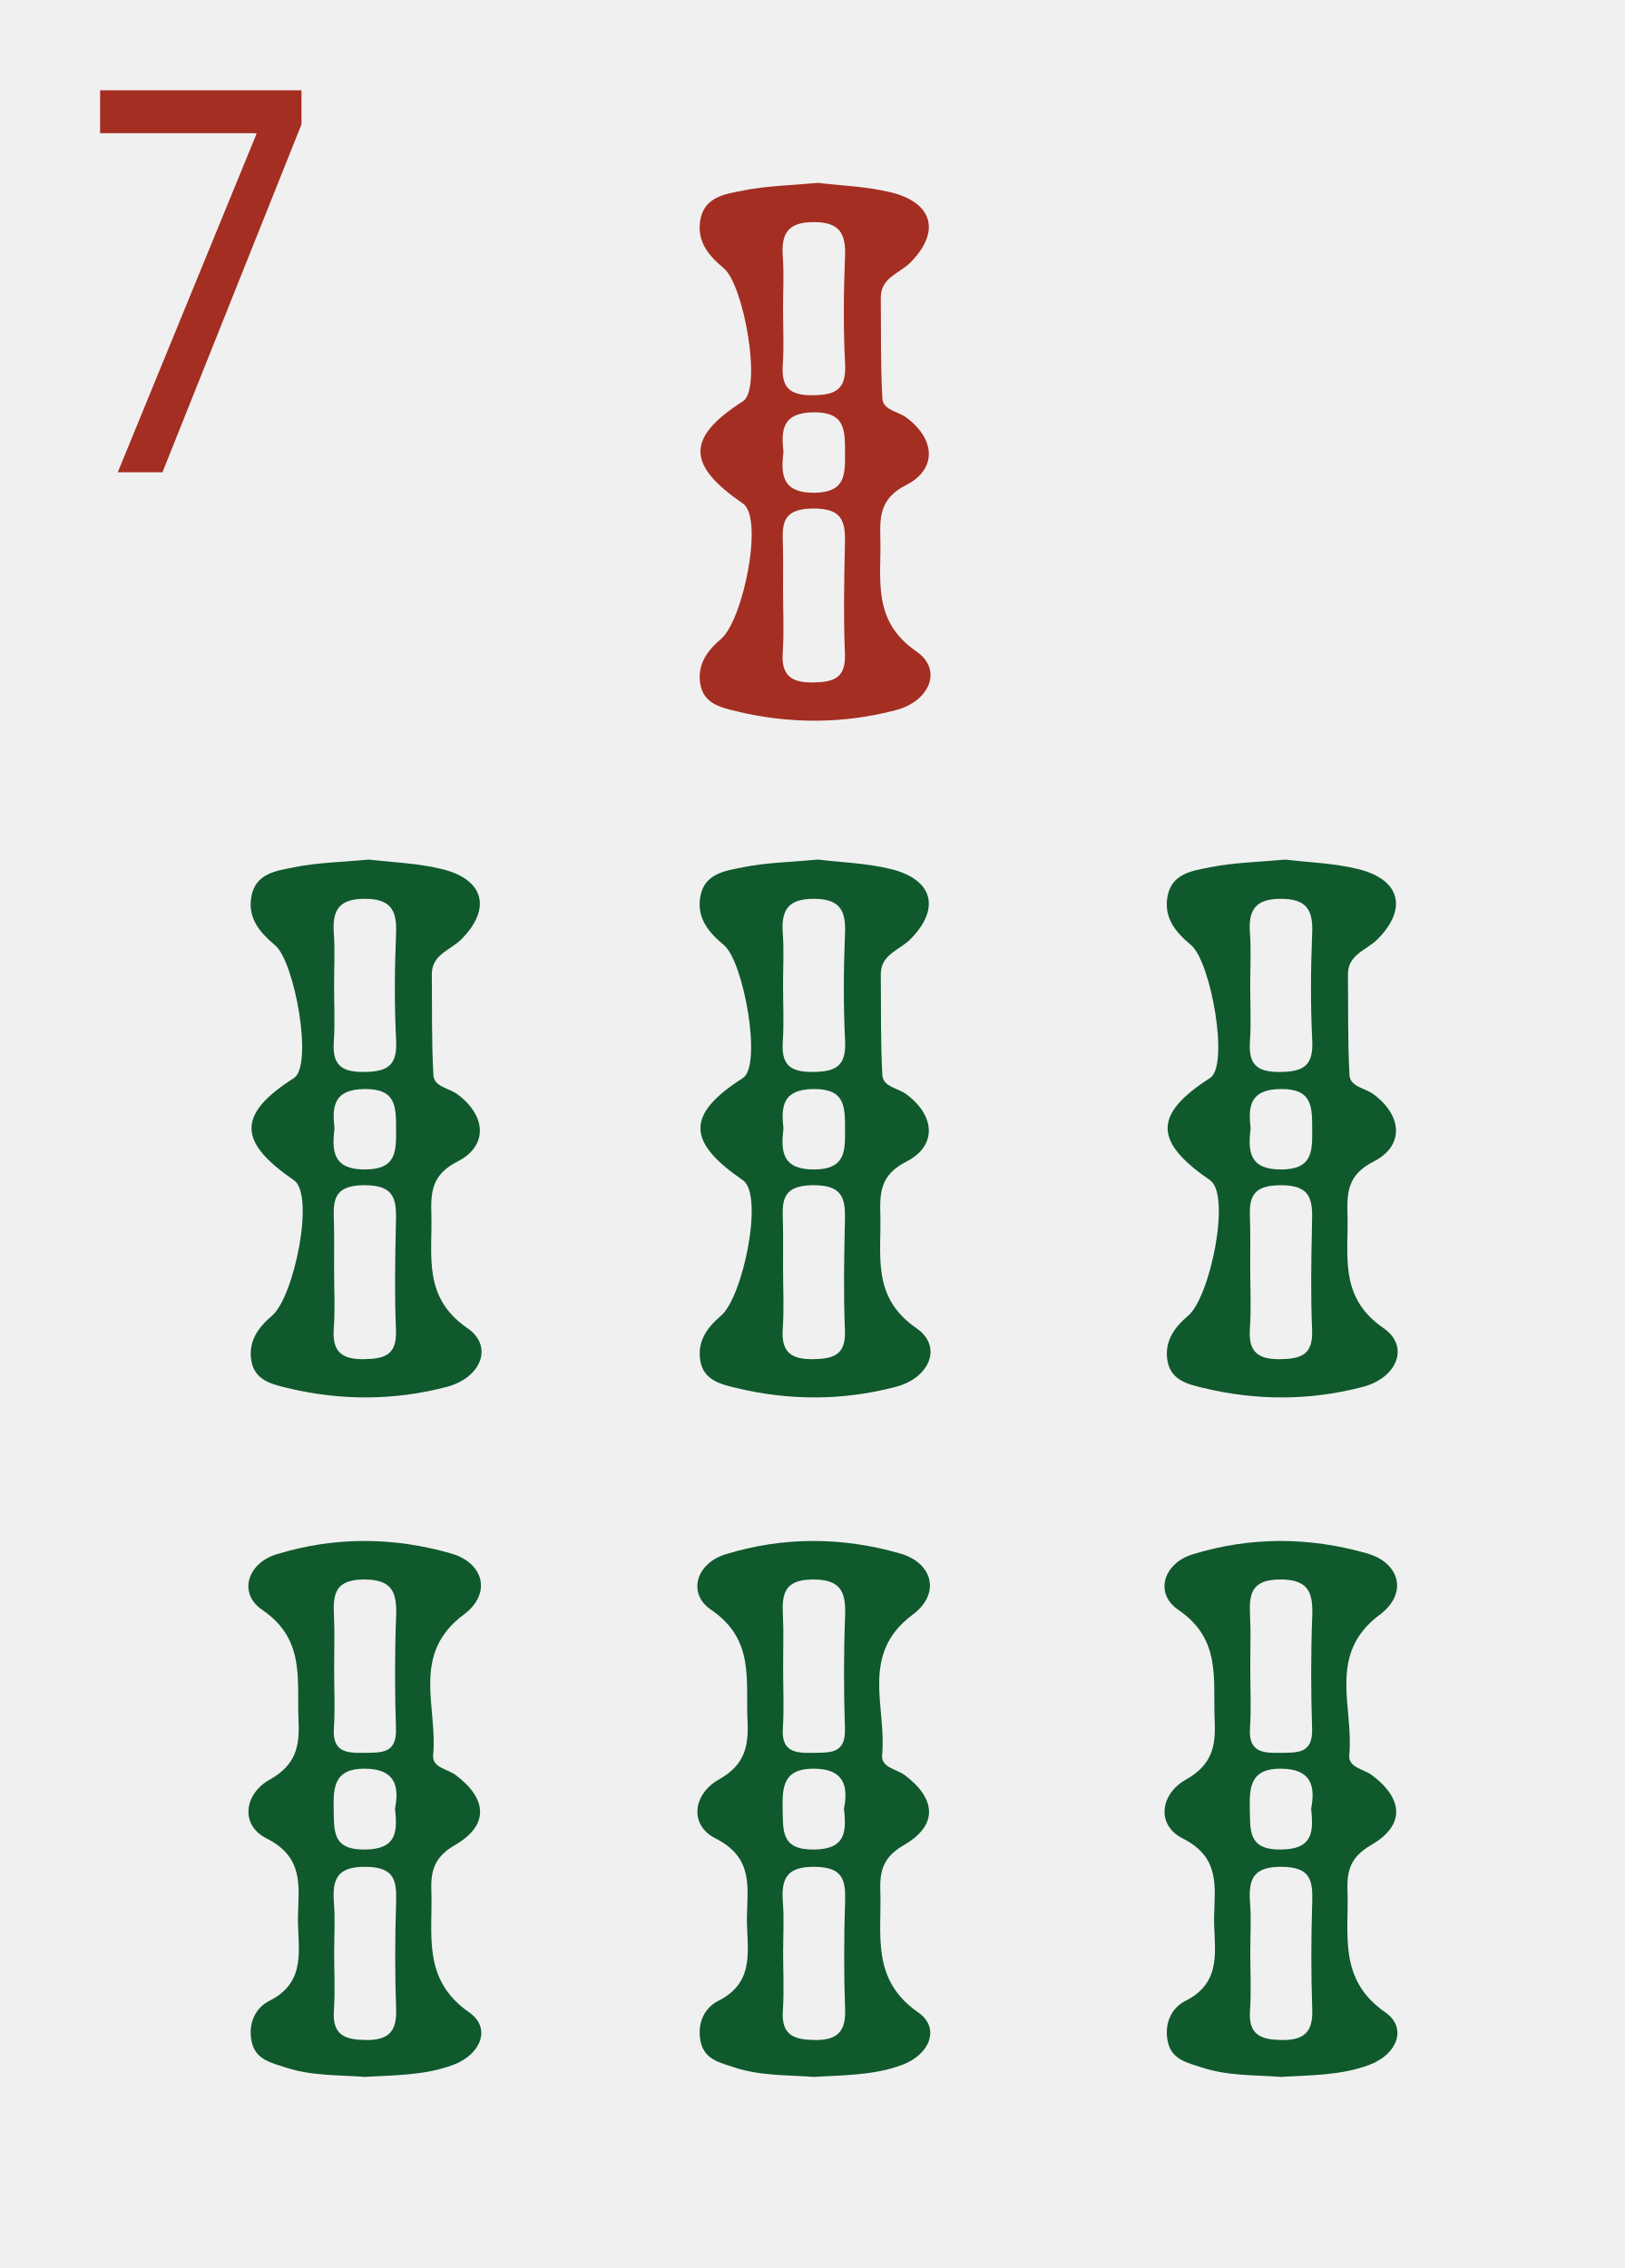
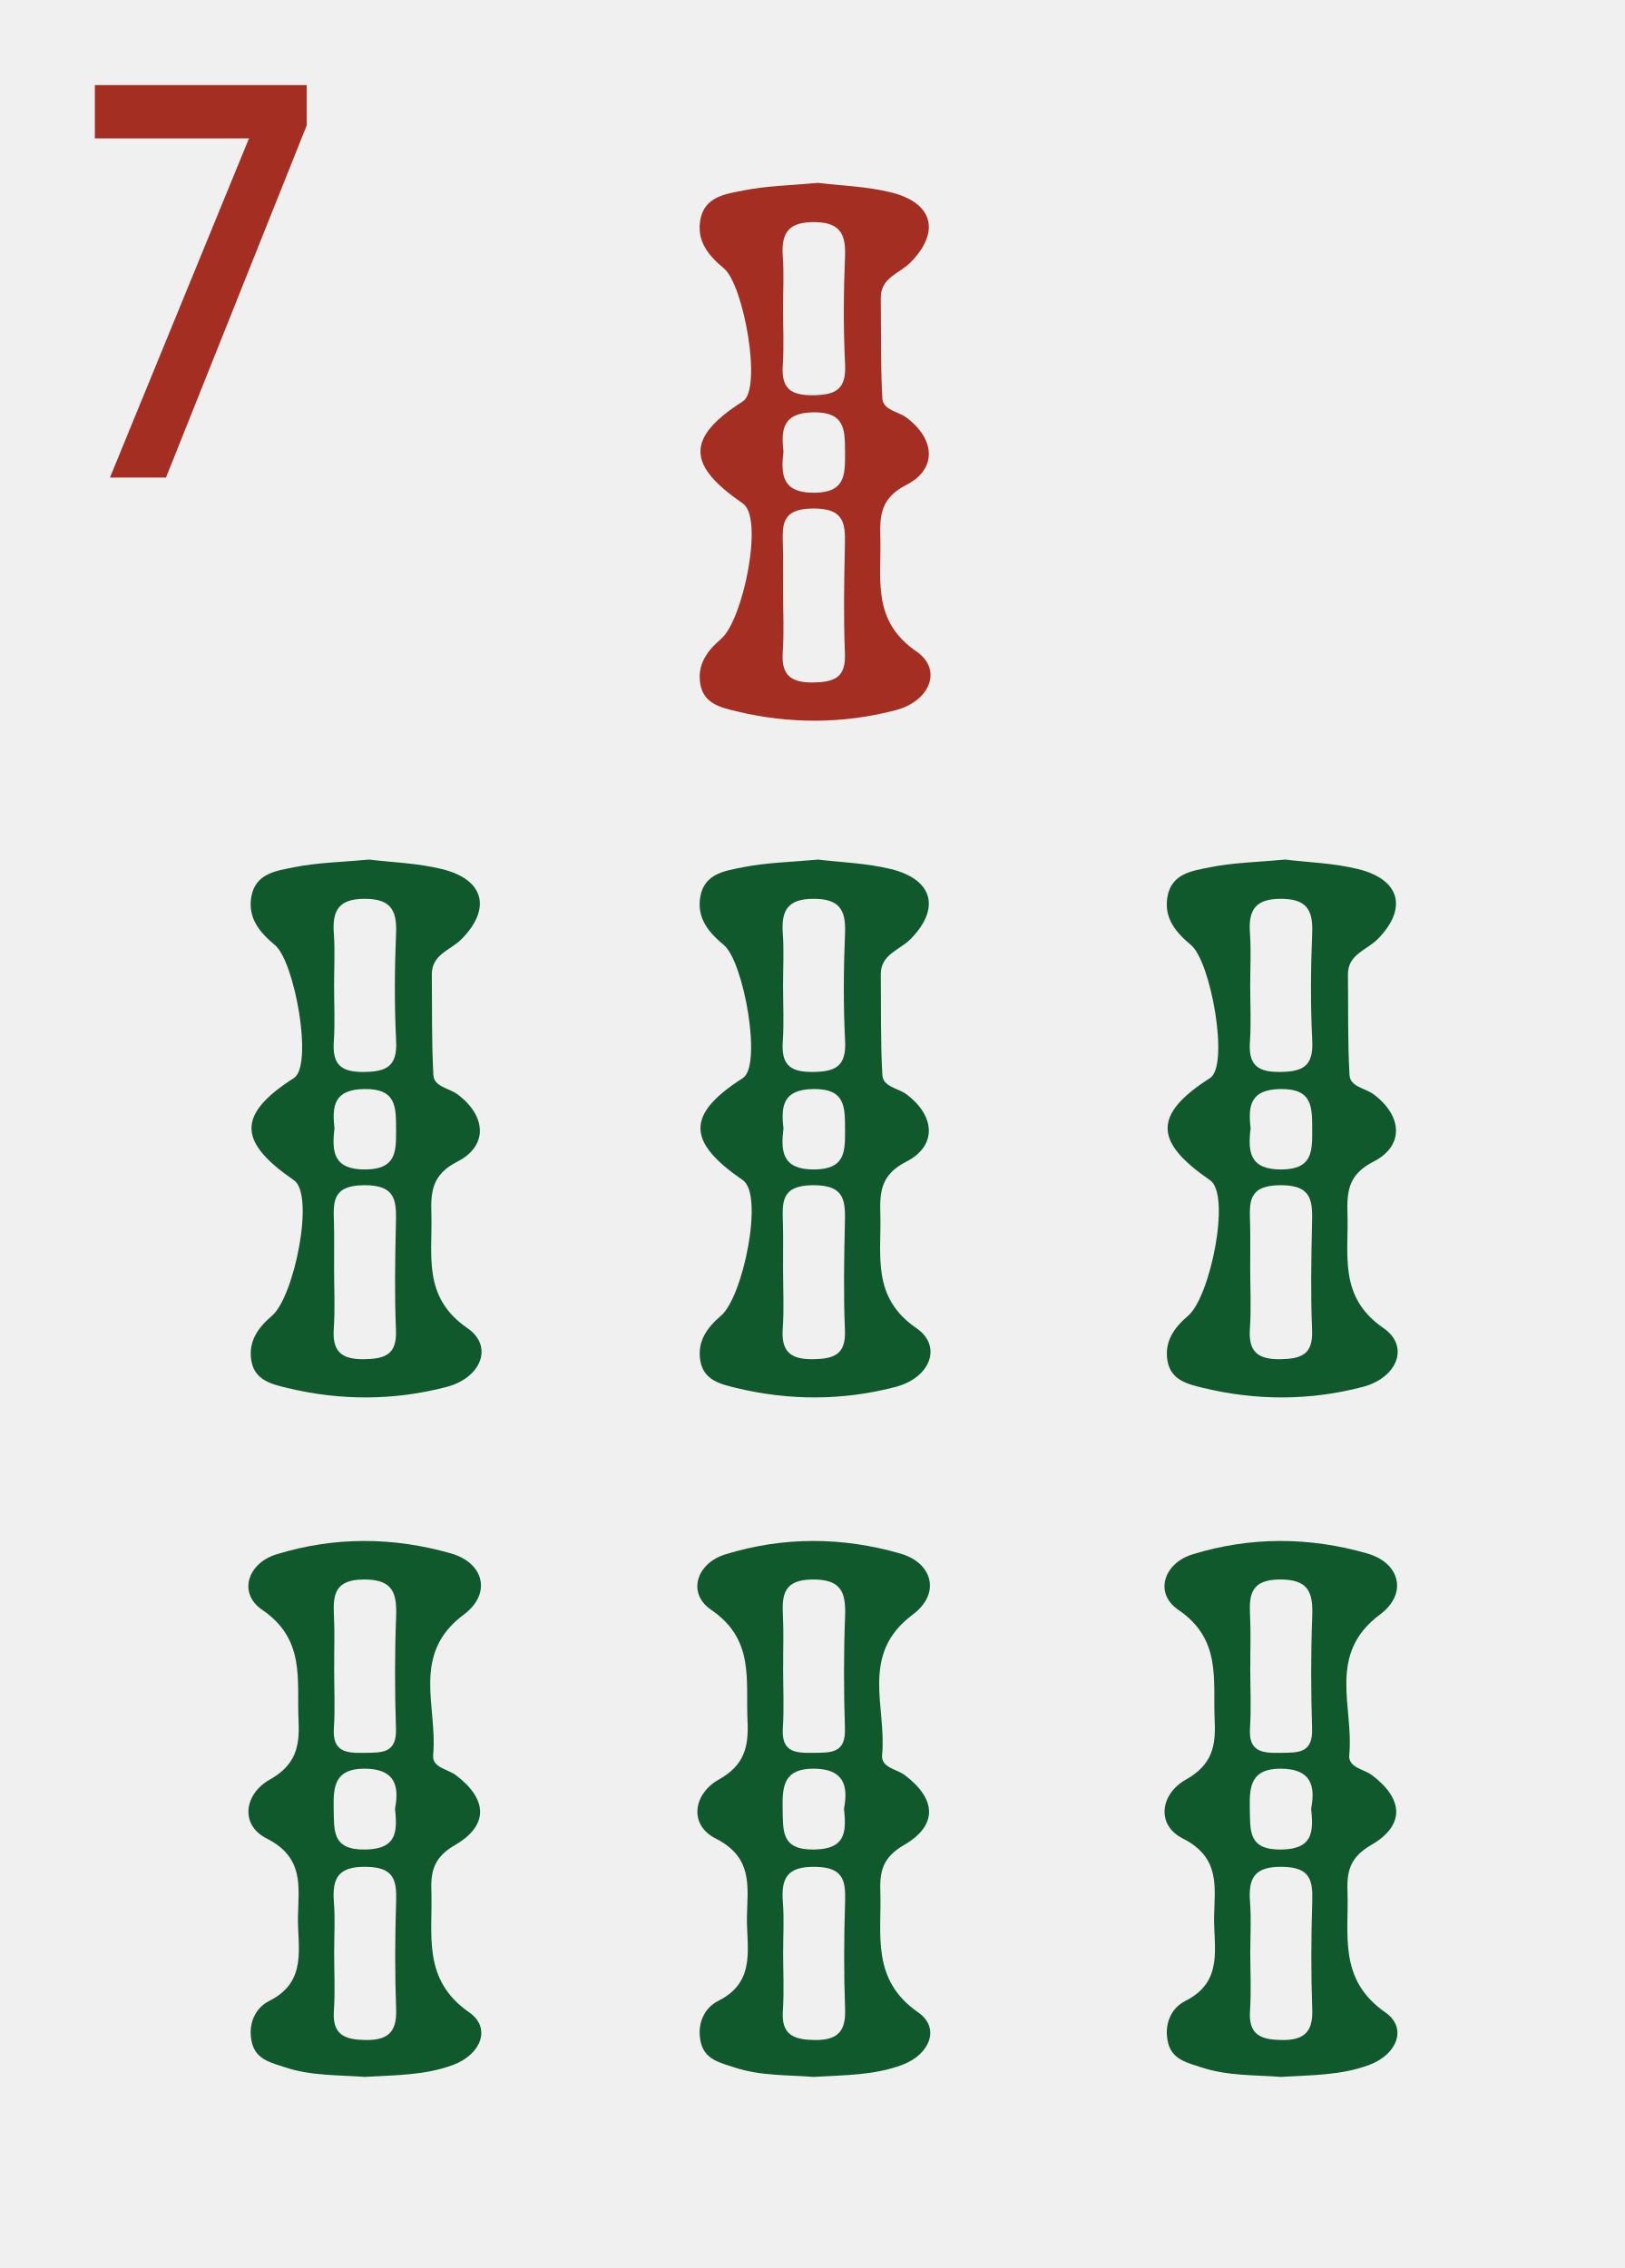
<svg xmlns="http://www.w3.org/2000/svg" id="Layer_1" data-name="Layer 1" viewBox="0 0 310.841 433.986" version="1.1" width="310.841" height="433.986">
  <defs id="defs1">
    <style id="style1">
      .cls-1 {
        fill: #fff;
      }

      .cls-2 {
        fill: #831618;
      }

      .cls-3 {
        fill: #0f592d;
      }
    </style>
  </defs>
  <g id="g2" transform="translate(-102.01,-26.78989)" style="fill:none">
    <path d="m 412.83,295.57 c 0,-77.84 0.02,-155.7 0,-233.54 0,-10.31 -3.95,-18.92 -11.49,-25.92 -7.18,-6.67 -15.82,-9.34 -25.47,-9.32 -20.07,0.03 -40.14,0.03 -60.21,0.03 -59.06,0 -118.11,-0.02 -177.16,-0.03 -11.34,0 -20.72,4.34 -28.15,12.89 -6.27,7.22 -8.35,15.73 -8.34,25.12 0.08,59.52 0.04,119.04 0.04,178.55 0,49.66 -0.01,99.31 0,148.97 0,11.71 -0.06,23.43 0.17,35.14 0.17,8.21 3.52,15.25 9.04,21.3 8.08,8.86 18.27,11.9 30.02,11.88 72.97,-0.12 145.95,-0.03 218.92,-0.1 7.99,-0.01 16.05,0.84 23.98,-0.63 17.04,-3.17 28.65,-17.63 28.66,-35.57 0.03,-42.93 -0.01,-85.85 -0.01,-128.78 z m -2.43,-51.84 h -0.05 c 0,59.4 0,118.79 0,178.2 0,5.01 -0.29,9.96 -2.06,14.73 -4.8,12.96 -17.23,21.4 -31.66,21.4 -77.27,0 -154.53,-0.02 -231.79,-0.03 -2.55,0 -5.11,0.06 -7.66,-0.03 -18.18,-0.65 -31.86,-14.28 -32.59,-32.44 -0.03,-0.93 -0.02,-1.85 -0.02,-2.78 0,-119.38 0.02,-238.75 -0.03,-358.13 0,-9.73 2.62,-18.27 9.62,-25.26 6.96,-6.93 15.36,-10.01 25.14,-10 56.96,0.06 113.93,0.03 170.89,0.03 22.28,0 44.55,-0.09 66.82,0.03 16.55,0.09 29.64,10.91 32.75,26.74 0.84,4.24 0.62,8.55 0.63,12.84 0,58.24 0,116.48 0,174.72 z" id="path1" style="fill:none" />
    <path class="cls-1" d="m 410.4,243.73 h -0.05 c 0,59.4 0,118.79 0,178.2 0,5.01 -0.29,9.96 -2.06,14.73 -4.8,12.96 -17.23,21.4 -31.66,21.4 -77.27,0 -154.53,-0.02 -231.79,-0.03 -2.55,0 -5.11,0.06 -7.66,-0.03 -18.18,-0.65 -31.86,-14.28 -32.59,-32.44 -0.03,-0.93 -0.02,-1.85 -0.02,-2.78 0,-119.38 0.02,-238.75 -0.03,-358.13 0,-9.73 2.62,-18.27 9.62,-25.26 6.96,-6.93 15.36,-10.01 25.14,-10 56.96,0.06 113.93,0.03 170.89,0.03 22.28,0 44.55,-0.09 66.82,0.03 16.55,0.09 29.64,10.91 32.75,26.74 0.84,4.24 0.62,8.55 0.63,12.84 0,58.24 0,116.48 0,174.72 z" id="path2" style="fill:none" />
  </g>
-   <polygon class="cls-2" points="133.62,50.61 133.62,57.7 159.45,57.7 159.45,57.9 136.54,113.79 143.93,113.79 166.92,56.25 166.92,50.61 " id="polygon2" transform="matrix(1.157012,0,0,1.157012,-135.4488,-41.27847)" style="fill:#a42e22;fill-opacity:1" />
+   <polygon class="cls-2" points="133.62,50.61 133.62,57.7 159.45,57.7 159.45,57.9 136.54,113.79 143.93,113.79 166.92,56.25 166.92,50.61 " id="polygon2" transform="matrix(1.157012,0,0,1.157012,-135.4488,-41.27847)" style="fill:#a42e22;fill-opacity:1;stroke:#a42e22;stroke-opacity:1;stroke-width:1.729;stroke-dasharray:none" />
  <g id="g4" transform="translate(-102.01,-26.78989)">
    <path class="cls-3" d="m 347.98,191.28 c 4.25,0.52 9.19,0.66 13.88,1.81 8.12,2 9.49,7.6 3.71,13.43 -2.07,2.09 -5.7,2.88 -5.66,6.75 0.07,6.42 -0.06,12.84 0.3,19.24 0.13,2.27 3.01,2.48 4.6,3.67 5.53,4.12 5.92,9.87 -0.03,12.9 -4.8,2.45 -5.09,5.7 -4.96,9.97 0.25,7.92 -1.76,15.94 6.91,21.89 5.04,3.47 2.61,9.51 -3.99,11.24 -10.09,2.64 -20.32,2.65 -30.48,0.2 -2.96,-0.72 -6.24,-1.45 -6.88,-5.2 -0.62,-3.68 1.25,-6.33 3.96,-8.63 4.21,-3.57 8.24,-23.14 4.19,-25.92 -10.5,-7.22 -11.15,-12.44 -0.01,-19.55 3.73,-2.38 0.17,-22.27 -3.62,-25.44 -2.9,-2.42 -5.19,-5.1 -4.54,-9.16 0.74,-4.6 4.86,-5.07 8.19,-5.74 4.5,-0.91 9.17,-0.98 14.41,-1.47 z m -6.77,24.05 c 0,3.58 0.19,7.17 -0.05,10.73 -0.29,4.22 1.14,5.87 5.61,5.85 4.46,-0.02 6.56,-1.03 6.31,-5.96 -0.35,-6.89 -0.29,-13.81 -0.01,-20.7 0.18,-4.52 -1.24,-6.47 -6.02,-6.47 -4.89,0 -6.22,2.18 -5.89,6.58 0.24,3.31 0.05,6.64 0.05,9.97 z m 0,54.14 c 0,3.86 0.21,7.73 -0.06,11.57 -0.31,4.39 1.49,5.89 5.8,5.83 4,-0.06 6.3,-0.85 6.1,-5.54 -0.28,-6.68 -0.17,-13.37 -0.02,-20.06 0.1,-4.43 0.28,-7.77 -6.18,-7.69 -6.19,0.08 -5.76,3.41 -5.66,7.4 0.07,2.83 0.01,5.66 0.02,8.49 z m 0.08,-26.79 c -0.54,4.47 -0.26,7.96 5.96,7.89 5.72,-0.07 5.85,-3.23 5.82,-7.46 -0.02,-4.4 0.17,-8.04 -6.12,-7.93 -5.72,0.1 -6.17,3.18 -5.66,7.51 z" id="path3" />
    <path class="cls-3" d="m 347.23,424.22 c -5.12,-0.4 -10.29,-0.17 -15.28,-1.81 -2.72,-0.89 -5.68,-1.49 -6.46,-4.74 -0.81,-3.36 0.47,-6.58 3.33,-8.01 7.4,-3.71 5.36,-10.28 5.48,-16.18 0.12,-5.7 1.2,-11.27 -6,-14.9 -5.16,-2.6 -4.26,-8.53 0.59,-11.25 5.01,-2.81 5.76,-6.37 5.52,-11.31 -0.37,-7.72 1.4,-15.51 -6.97,-21.2 -4.62,-3.14 -2.81,-8.89 2.73,-10.6 11.07,-3.42 22.38,-3.36 33.47,-0.16 6.26,1.81 7.75,7.7 2.38,11.69 -10.2,7.57 -4.95,17.74 -5.86,26.85 -0.24,2.45 2.78,2.68 4.35,3.87 6.08,4.59 6.33,9.61 -0.16,13.37 -3.85,2.23 -4.67,4.77 -4.53,8.67 0.3,8.43 -1.86,17.04 7.26,23.37 4.2,2.91 2.32,8 -3.08,10.03 -5.4,2.02 -11.11,1.95 -16.76,2.29 z m -6.01,-24.14 c 0,3.83 0.21,7.68 -0.05,11.5 -0.32,4.67 2.18,5.52 6.1,5.57 4.23,0.05 5.97,-1.51 5.81,-5.87 -0.25,-6.89 -0.22,-13.81 0,-20.7 0.13,-4.19 -0.54,-6.49 -5.72,-6.57 -5.5,-0.09 -6.54,2.27 -6.18,6.88 0.24,3.05 0.05,6.13 0.05,9.2 z m 0,-54.18 c 0,3.86 0.2,7.73 -0.05,11.57 -0.31,4.63 2.44,4.79 5.86,4.73 3.27,-0.05 6.17,0.16 6.02,-4.59 -0.23,-7.19 -0.25,-14.41 0.03,-21.6 0.18,-4.68 -0.85,-7.04 -6.29,-6.98 -5.32,0.06 -5.82,2.75 -5.61,6.83 0.17,3.34 0.03,6.69 0.05,10.03 z m 11.65,26.98 c 0.81,-4.23 0.12,-7.66 -5.88,-7.65 -5.54,0.01 -5.96,3.24 -5.86,7.56 0.1,4.3 -0.37,8.03 6.08,7.91 5.78,-0.1 6.2,-3.08 5.65,-7.82 z" id="path4" />
  </g>
  <path class="cls-3" d="m 156.59,164.49 c 4.25,0.52 9.19,0.66 13.88,1.81 8.12,2 9.49,7.6 3.71,13.43 -2.07,2.09 -5.7,2.88 -5.66,6.75 0.07,6.42 -0.06,12.84 0.3,19.24 0.13,2.27 3.01,2.48 4.6,3.67 5.53,4.12 5.92,9.87 -0.03,12.9 -4.8,2.45 -5.09,5.7 -4.96,9.97 0.25,7.92 -1.76,15.94 6.91,21.89 5.04,3.47 2.61,9.51 -3.99,11.24 -10.09,2.64 -20.32,2.65 -30.48,0.2 -2.96,-0.72 -6.24,-1.45 -6.88,-5.2 -0.62,-3.68 1.25,-6.33 3.96,-8.63 4.21,-3.57 8.24,-23.14 4.19,-25.92 -10.5,-7.22 -11.15,-12.44 -0.01,-19.55 3.73,-2.38 0.17,-22.27 -3.62,-25.44 -2.9,-2.42 -5.19,-5.1 -4.54,-9.16 0.74,-4.6 4.86,-5.07 8.19,-5.74 4.5,-0.91 9.17,-0.98 14.41,-1.47 z m -6.77,24.05 c 0,3.58 0.19,7.17 -0.05,10.73 -0.29,4.22 1.14,5.87 5.61,5.85 4.46,-0.02 6.56,-1.03 6.31,-5.96 -0.35,-6.89 -0.29,-13.81 -0.01,-20.7 0.18,-4.52 -1.24,-6.47 -6.02,-6.47 -4.89,0 -6.22,2.18 -5.89,6.58 0.24,3.31 0.05,6.64 0.05,9.97 z m 0,54.14 c 0,3.86 0.21,7.73 -0.06,11.57 -0.31,4.39 1.49,5.89 5.8,5.83 4,-0.06 6.3,-0.85 6.1,-5.54 -0.28,-6.68 -0.17,-13.37 -0.02,-20.06 0.1,-4.43 0.28,-7.77 -6.18,-7.69 -6.19,0.08 -5.76,3.41 -5.66,7.4 0.07,2.83 0.01,5.66 0.02,8.49 z m 0.08,-26.79 c -0.54,4.47 -0.26,7.96 5.96,7.89 5.72,-0.07 5.85,-3.23 5.82,-7.46 -0.02,-4.4 0.17,-8.04 -6.12,-7.93 -5.72,0.1 -6.17,3.18 -5.66,7.51 z" id="path5" />
  <path class="cls-2" d="m 156.59,35 c 4.25,0.52 9.19,0.66 13.88,1.81 8.12,2 9.49,7.6 3.71,13.43 -2.07,2.09 -5.7,2.88 -5.66,6.75 0.07,6.42 -0.06,12.84 0.3,19.24 0.13,2.27 3.01,2.48 4.6,3.67 5.53,4.12 5.92,9.87 -0.03,12.9 -4.8,2.45 -5.09,5.7 -4.96,9.97 0.25,7.92 -1.76,15.94 6.91,21.89 5.04,3.47 2.61,9.51 -3.99,11.24 -10.09,2.64 -20.32,2.65 -30.48,0.2 -2.96,-0.72 -6.24,-1.45 -6.88,-5.2 -0.62,-3.68 1.25,-6.33 3.96,-8.63 4.21,-3.57 8.24,-23.14 4.19,-25.92 -10.5,-7.22 -11.15,-12.44 -0.01,-19.55 3.73,-2.38 0.17,-22.27 -3.62,-25.44 -2.9,-2.42 -5.19,-5.1 -4.54,-9.16 0.74,-4.6 4.86,-5.07 8.19,-5.74 4.5,-0.91 9.17,-0.98 14.41,-1.47 z m -6.77,24.05 c 0,3.58 0.19,7.17 -0.05,10.73 -0.29,4.22 1.14,5.87 5.61,5.85 4.46,-0.02 6.56,-1.03 6.31,-5.96 -0.35,-6.89 -0.29,-13.81 -0.01,-20.7 0.18,-4.52 -1.24,-6.47 -6.02,-6.47 -4.89,0 -6.22,2.18 -5.89,6.58 0.24,3.31 0.05,6.64 0.05,9.97 z m 0,54.14 c 0,3.86 0.21,7.73 -0.06,11.57 -0.31,4.39 1.49,5.89 5.8,5.83 4,-0.06 6.3,-0.85 6.1,-5.54 -0.28,-6.68 -0.17,-13.37 -0.02,-20.06 0.1,-4.43 0.28,-7.77 -6.18,-7.69 -6.19,0.08 -5.76,3.41 -5.66,7.4 0.07,2.83 0.01,5.66 0.02,8.49 z m 0.08,-26.79 c -0.54,4.47 -0.26,7.96 5.96,7.89 5.72,-0.07 5.85,-3.23 5.82,-7.46 -0.02,-4.4 0.17,-8.04 -6.12,-7.93 -5.72,0.1 -6.17,3.18 -5.66,7.51 z" id="path6" style="fill:#a42e22;fill-opacity:1" />
  <path class="cls-3" d="m 155.84,397.43 c -5.12,-0.4 -10.29,-0.17 -15.28,-1.81 -2.72,-0.89 -5.68,-1.49 -6.46,-4.74 -0.81,-3.36 0.47,-6.58 3.33,-8.01 7.4,-3.71 5.36,-10.28 5.48,-16.18 0.12,-5.7 1.2,-11.27 -6,-14.9 -5.16,-2.6 -4.26,-8.53 0.59,-11.25 5.01,-2.81 5.76,-6.37 5.52,-11.31 -0.37,-7.72 1.4,-15.51 -6.97,-21.2 -4.62,-3.14 -2.81,-8.89 2.73,-10.6 11.07,-3.42 22.38,-3.36 33.47,-0.16 6.26,1.81 7.75,7.7 2.38,11.69 -10.2,7.57 -4.95,17.74 -5.86,26.85 -0.24,2.45 2.78,2.68 4.35,3.87 6.08,4.59 6.33,9.61 -0.16,13.37 -3.85,2.23 -4.67,4.77 -4.53,8.67 0.3,8.43 -1.86,17.04 7.26,23.37 4.2,2.91 2.32,8 -3.08,10.03 -5.4,2.02 -11.11,1.95 -16.76,2.29 z m -6.01,-24.14 c 0,3.83 0.21,7.68 -0.05,11.5 -0.32,4.67 2.18,5.52 6.1,5.57 4.23,0.05 5.97,-1.51 5.81,-5.87 -0.25,-6.89 -0.22,-13.81 0,-20.7 0.13,-4.19 -0.54,-6.49 -5.72,-6.57 -5.5,-0.09 -6.54,2.27 -6.18,6.88 0.24,3.05 0.05,6.13 0.05,9.2 z m 0,-54.18 c 0,3.86 0.2,7.73 -0.05,11.57 -0.31,4.63 2.44,4.79 5.86,4.73 3.27,-0.05 6.17,0.16 6.02,-4.59 -0.23,-7.19 -0.25,-14.41 0.03,-21.6 0.18,-4.68 -0.85,-7.04 -6.29,-6.98 -5.32,0.06 -5.82,2.75 -5.61,6.83 0.17,3.34 0.03,6.69 0.05,10.03 z m 11.65,26.98 c 0.81,-4.23 0.12,-7.66 -5.88,-7.65 -5.54,0.01 -5.96,3.24 -5.86,7.56 0.1,4.3 -0.37,8.03 6.08,7.91 5.78,-0.1 6.2,-3.08 5.65,-7.82 z" id="path7" />
  <g id="g9" transform="translate(-102.01,-26.78989)">
    <path class="cls-3" d="m 172.7,191.28 c 4.25,0.52 9.19,0.66 13.88,1.81 8.12,2 9.49,7.6 3.71,13.43 -2.07,2.09 -5.7,2.88 -5.66,6.75 0.07,6.42 -0.06,12.84 0.3,19.24 0.13,2.27 3.01,2.48 4.6,3.67 5.53,4.12 5.92,9.87 -0.03,12.9 -4.8,2.45 -5.09,5.7 -4.96,9.97 0.25,7.92 -1.76,15.94 6.91,21.89 5.04,3.47 2.61,9.51 -3.99,11.24 -10.09,2.64 -20.32,2.65 -30.48,0.2 -2.96,-0.72 -6.24,-1.45 -6.88,-5.2 -0.62,-3.68 1.25,-6.33 3.96,-8.63 4.21,-3.57 8.24,-23.14 4.19,-25.92 -10.5,-7.22 -11.15,-12.44 -0.01,-19.55 3.73,-2.38 0.17,-22.27 -3.62,-25.44 -2.9,-2.42 -5.19,-5.1 -4.54,-9.16 0.74,-4.6 4.86,-5.07 8.19,-5.74 4.5,-0.91 9.17,-0.98 14.41,-1.47 z m -6.77,24.05 c 0,3.58 0.19,7.17 -0.05,10.73 -0.29,4.22 1.14,5.87 5.61,5.85 4.46,-0.02 6.56,-1.03 6.31,-5.96 -0.35,-6.89 -0.29,-13.81 -0.01,-20.7 0.18,-4.52 -1.24,-6.47 -6.02,-6.47 -4.89,0 -6.22,2.18 -5.89,6.58 0.24,3.31 0.05,6.64 0.05,9.97 z m 0,54.14 c 0,3.86 0.21,7.73 -0.06,11.57 -0.31,4.39 1.49,5.89 5.8,5.83 4,-0.06 6.3,-0.85 6.1,-5.54 -0.28,-6.68 -0.17,-13.37 -0.02,-20.06 0.1,-4.43 0.28,-7.77 -6.18,-7.69 -6.19,0.08 -5.76,3.41 -5.66,7.4 0.07,2.83 0.01,5.66 0.02,8.49 z m 0.08,-26.79 c -0.54,4.47 -0.26,7.96 5.96,7.89 5.72,-0.07 5.85,-3.23 5.82,-7.46 -0.02,-4.4 0.17,-8.04 -6.12,-7.93 -5.72,0.1 -6.17,3.18 -5.66,7.51 z" id="path8" />
    <path class="cls-3" d="m 171.95,424.22 c -5.12,-0.4 -10.29,-0.17 -15.28,-1.81 -2.72,-0.89 -5.68,-1.49 -6.46,-4.74 -0.81,-3.36 0.47,-6.58 3.33,-8.01 7.4,-3.71 5.36,-10.28 5.48,-16.18 0.12,-5.7 1.2,-11.27 -6,-14.9 -5.16,-2.6 -4.26,-8.53 0.59,-11.25 5.01,-2.81 5.76,-6.37 5.52,-11.31 -0.37,-7.72 1.4,-15.51 -6.97,-21.2 -4.62,-3.14 -2.81,-8.89 2.73,-10.6 11.07,-3.42 22.38,-3.36 33.47,-0.16 6.26,1.81 7.75,7.7 2.38,11.69 -10.2,7.57 -4.95,17.74 -5.86,26.85 -0.24,2.45 2.78,2.68 4.35,3.87 6.08,4.59 6.33,9.61 -0.16,13.37 -3.85,2.23 -4.67,4.77 -4.53,8.67 0.3,8.43 -1.86,17.04 7.26,23.37 4.2,2.91 2.32,8 -3.08,10.03 -5.4,2.02 -11.11,1.95 -16.76,2.29 z m -6.01,-24.14 c 0,3.83 0.21,7.68 -0.05,11.5 -0.32,4.67 2.18,5.52 6.1,5.57 4.23,0.05 5.97,-1.51 5.81,-5.87 -0.25,-6.89 -0.22,-13.81 0,-20.7 0.13,-4.19 -0.54,-6.49 -5.72,-6.57 -5.5,-0.09 -6.54,2.27 -6.18,6.88 0.24,3.05 0.05,6.13 0.05,9.2 z m 0,-54.18 c 0,3.86 0.2,7.73 -0.05,11.57 -0.31,4.63 2.44,4.79 5.86,4.73 3.27,-0.05 6.17,0.16 6.02,-4.59 -0.23,-7.19 -0.25,-14.41 0.03,-21.6 0.18,-4.68 -0.85,-7.04 -6.29,-6.98 -5.32,0.06 -5.82,2.75 -5.61,6.83 0.17,3.34 0.03,6.69 0.05,10.03 z m 11.65,26.98 c 0.81,-4.23 0.12,-7.66 -5.88,-7.65 -5.54,0.01 -5.96,3.24 -5.86,7.56 0.1,4.3 -0.37,8.03 6.08,7.91 5.78,-0.1 6.2,-3.08 5.65,-7.82 z" id="path9" />
  </g>
</svg>
